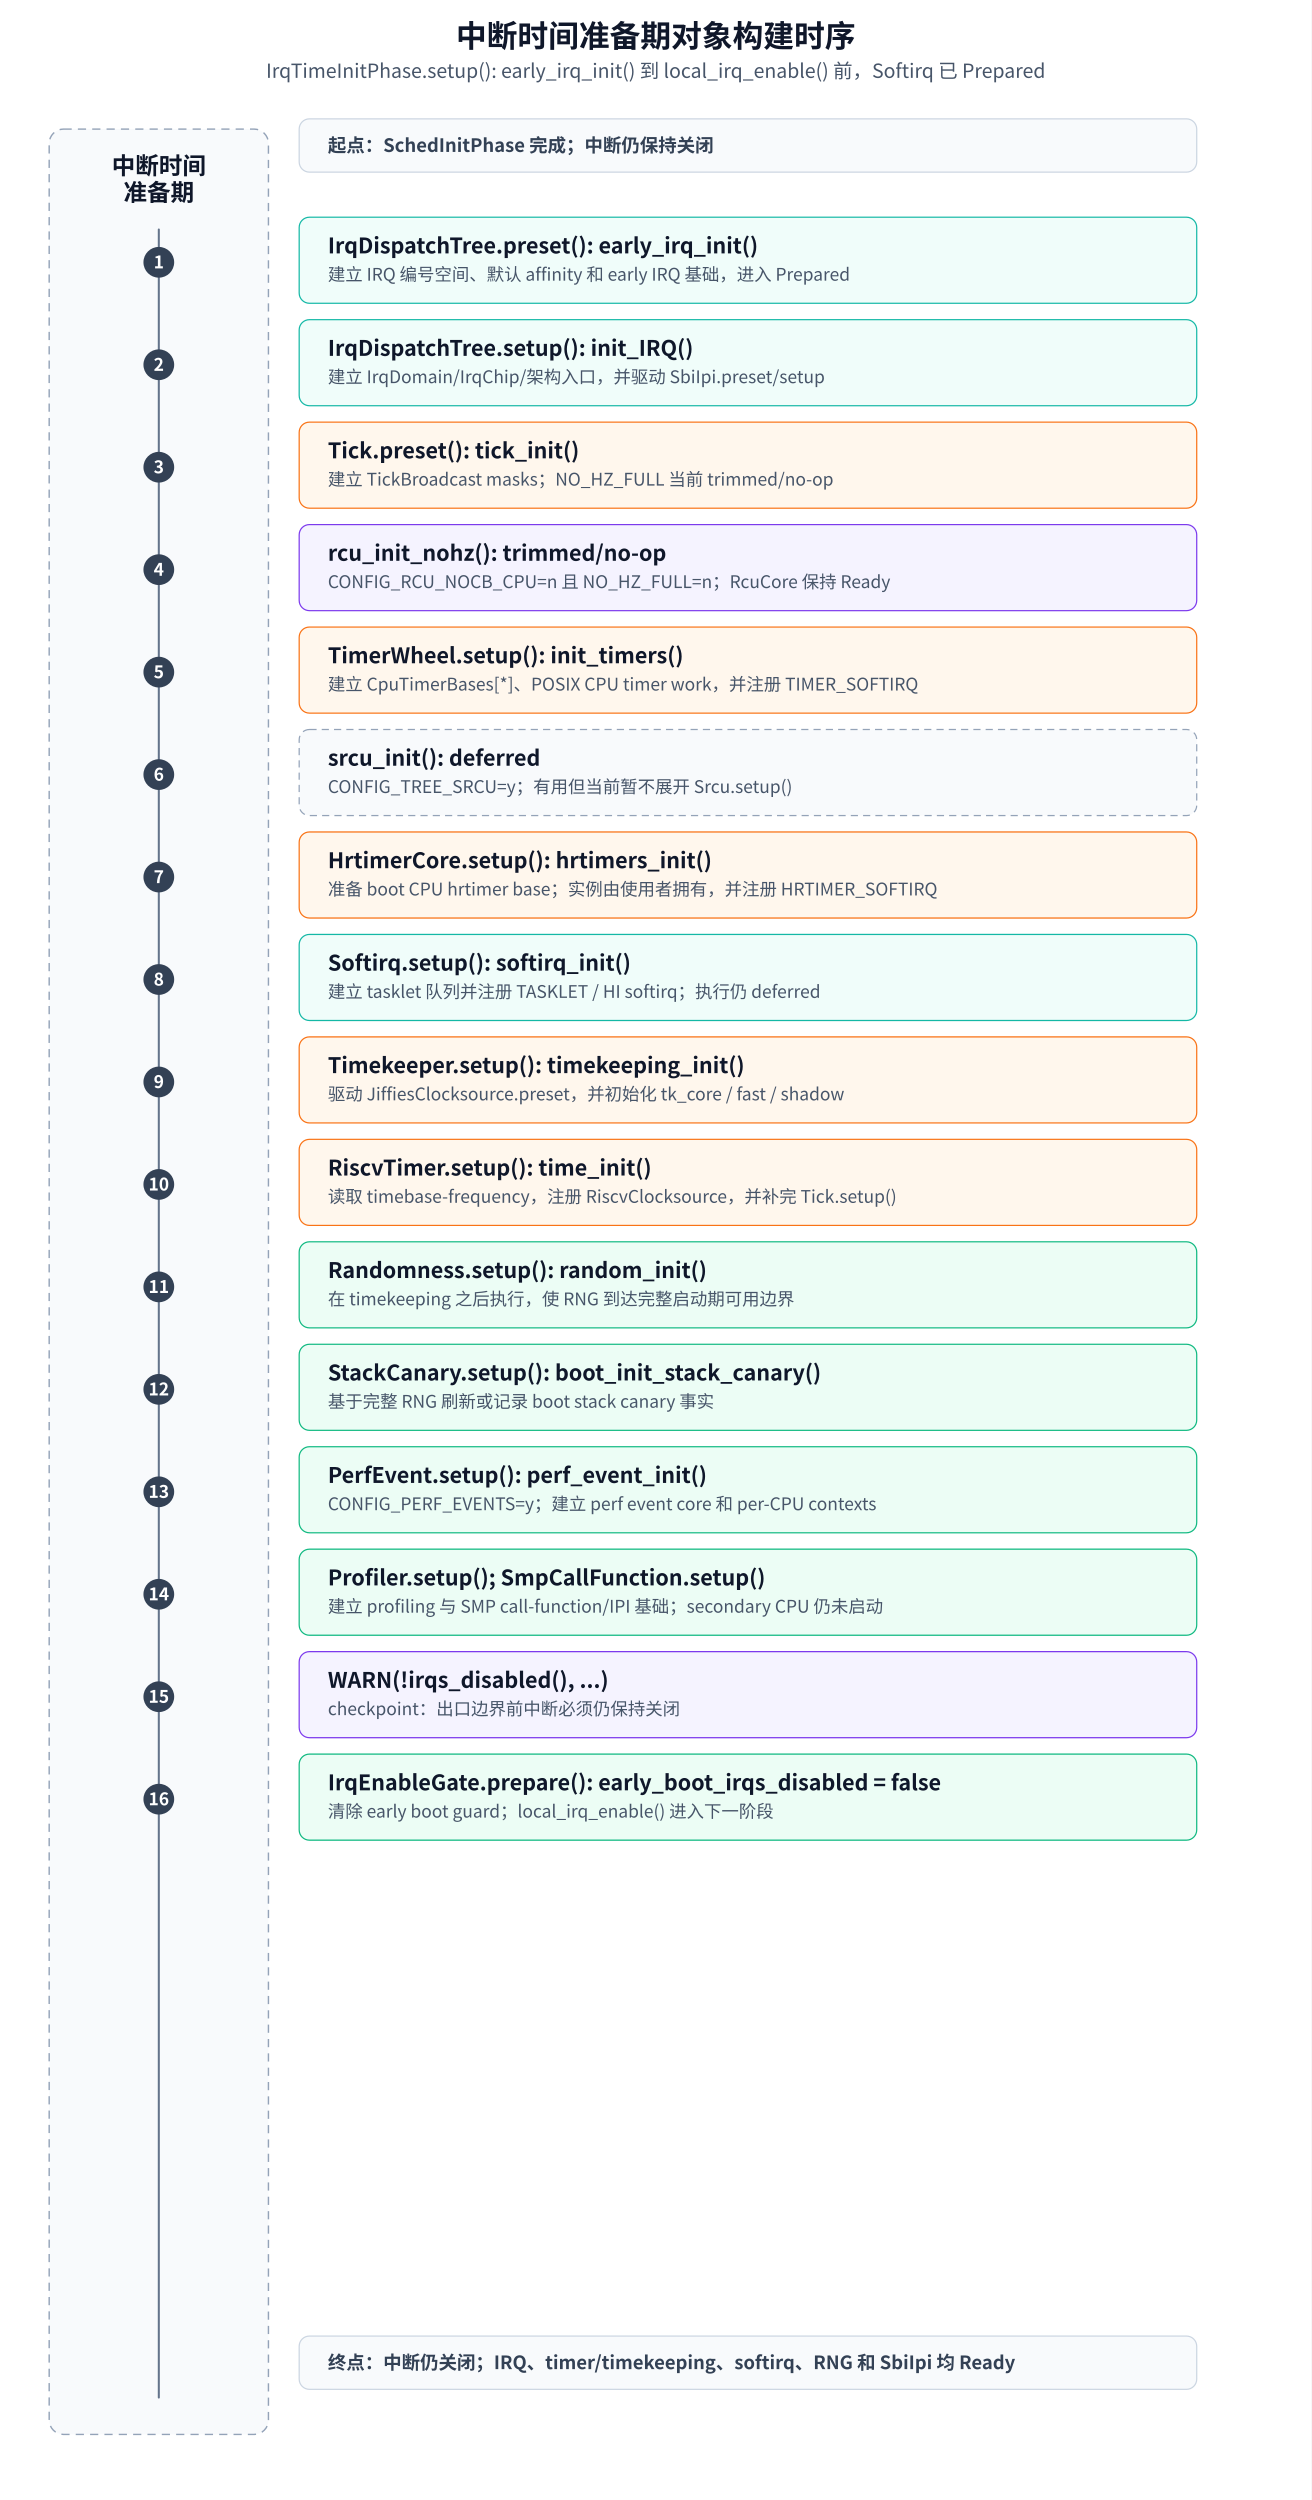
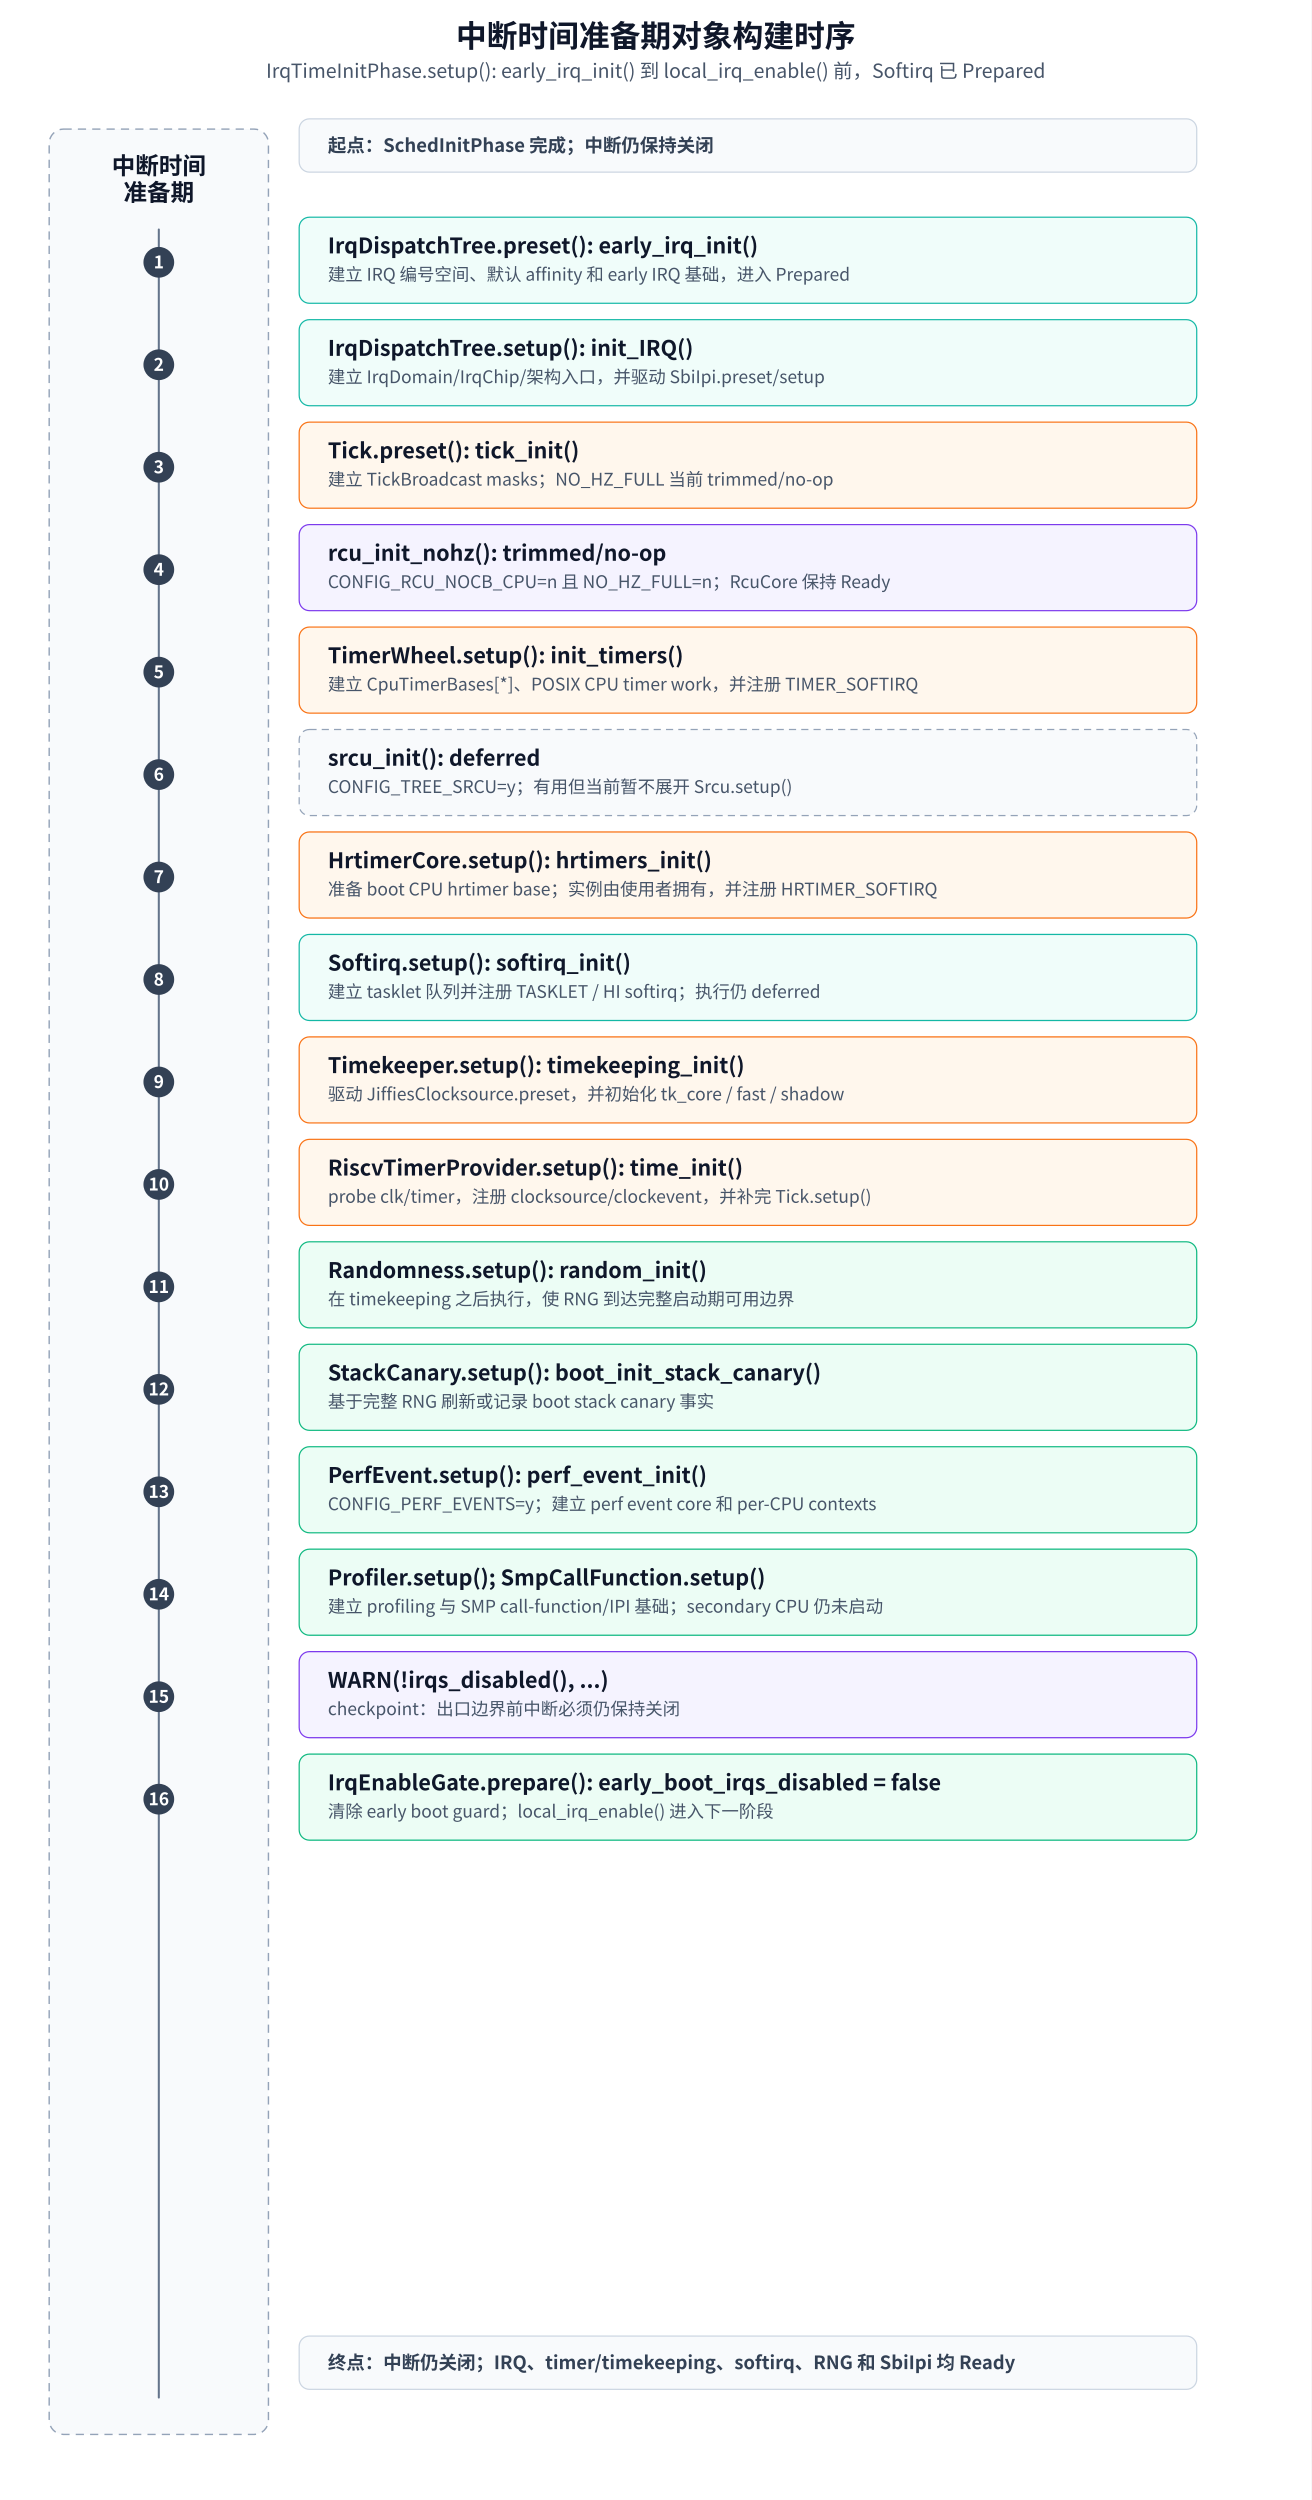
<svg xmlns="http://www.w3.org/2000/svg" width="1280" height="2440" viewBox="0 0 1280 2440" role="img" aria-labelledby="title desc">
  <defs>
    <style>
      text { font-family: "Microsoft YaHei", "Noto Sans CJK SC", "Source Han Sans SC", Arial, sans-serif; fill: #0f172a; }
      .title { font-size: 30px; font-weight: 600; }
      .subtitle { font-size: 19px; fill: #475569; }
      .lane { fill: #f8fafc; stroke: #94a3b8; stroke-width: 1.4; stroke-dasharray: 8 6; }
      .box { fill: #ffffff; stroke: #334155; stroke-width: 1.2; }
      .stage { fill: #f8fafc; stroke: #cbd5e1; stroke-width: 1.2; }
      .formal { fill: #ecfdf5; stroke: #10b981; }
      .irq { fill: #f0fdfa; stroke: #14b8a6; }
      .time { fill: #fff7ed; stroke: #f97316; }
      .checkpoint { fill: #f5f3ff; stroke: #7c3aed; }
      .deferred { fill: #f8fafc; stroke: #94a3b8; stroke-dasharray: 7 5; }
      .obj { font-size: 23px; font-weight: 600; dominant-baseline: middle; }
      .line1 { font-size: 21px; font-weight: 600; dominant-baseline: middle; }
      .line2 { font-size: 17px; fill: #475569; dominant-baseline: middle; }
      .boundary { font-size: 18px; font-weight: 600; fill: #334155; dominant-baseline: middle; }
      .num { font-size: 17px; font-weight: 600; fill: #ffffff; text-anchor: middle; dominant-baseline: middle; }
      .timeline { stroke: #64748b; stroke-width: 2; stroke-linecap: round; }
      .dot { fill: #334155; }
    </style>
  </defs>
  <rect x="0" y="0" width="1280" height="2440" fill="#ffffff" />
  <text x="640" y="46" text-anchor="middle" class="title">中断时间准备期对象构建时序</text>
  <text x="640" y="76" text-anchor="middle" class="subtitle">IrqTimeInitPhase.setup(): early_irq_init() 到 local_irq_enable() 前，Softirq 已 Prepared</text>
  <rect x="48" y="126" width="214" height="2250" rx="14" class="lane" />
  <text x="155" y="162" text-anchor="middle" class="obj">中断时间</text>
  <text x="155" y="188" text-anchor="middle" class="obj">准备期</text>
  <line x1="155" y1="224" x2="155" y2="2340" class="timeline" />
  <rect x="292" y="116" width="876" height="52" rx="10" class="stage" />
  <text x="320" y="142" class="boundary">起点：SchedInitPhase 完成；中断仍保持关闭</text>
  <g transform="translate(0 -48)">
    <g transform="translate(0 56)">
      <circle cx="155" cy="248" r="15" class="dot" />
      <text x="155" y="248" class="num">1</text>
      <rect x="292" y="204" width="876" height="84" rx="10" class="box irq" />
      <text x="320" y="232" class="line1">IrqDispatchTree.preset(): early_irq_init()</text>
      <text x="320" y="260" class="line2">建立 IRQ 编号空间、默认 affinity 和 early IRQ 基础，进入 Prepared</text>
    </g>
    <g transform="translate(0 156)">
      <circle cx="155" cy="248" r="15" class="dot" />
      <text x="155" y="248" class="num">2</text>
      <rect x="292" y="204" width="876" height="84" rx="10" class="box irq" />
      <text x="320" y="232" class="line1">IrqDispatchTree.setup(): init_IRQ()</text>
      <text x="320" y="260" class="line2">建立 IrqDomain/IrqChip/架构入口，并驱动 SbiIpi.preset/setup</text>
    </g>
    <g transform="translate(0 256)">
      <circle cx="155" cy="248" r="15" class="dot" />
      <text x="155" y="248" class="num">3</text>
      <rect x="292" y="204" width="876" height="84" rx="10" class="box time" />
      <text x="320" y="232" class="line1">Tick.preset(): tick_init()</text>
      <text x="320" y="260" class="line2">建立 TickBroadcast masks；NO_HZ_FULL 当前 trimmed/no-op</text>
    </g>
    <g transform="translate(0 356)">
      <circle cx="155" cy="248" r="15" class="dot" />
      <text x="155" y="248" class="num">4</text>
      <rect x="292" y="204" width="876" height="84" rx="10" class="box checkpoint" />
      <text x="320" y="232" class="line1">rcu_init_nohz(): trimmed/no-op</text>
      <text x="320" y="260" class="line2">CONFIG_RCU_NOCB_CPU=n 且 NO_HZ_FULL=n；RcuCore 保持 Ready</text>
    </g>
    <g transform="translate(0 456)">
      <circle cx="155" cy="248" r="15" class="dot" />
      <text x="155" y="248" class="num">5</text>
      <rect x="292" y="204" width="876" height="84" rx="10" class="box time" />
      <text x="320" y="232" class="line1">TimerWheel.setup(): init_timers()</text>
      <text x="320" y="260" class="line2">建立 CpuTimerBases[*]、POSIX CPU timer work，并注册 TIMER_SOFTIRQ</text>
    </g>
    <g transform="translate(0 556)">
      <circle cx="155" cy="248" r="15" class="dot" />
      <text x="155" y="248" class="num">6</text>
      <rect x="292" y="204" width="876" height="84" rx="10" class="box deferred" />
      <text x="320" y="232" class="line1">srcu_init(): deferred</text>
      <text x="320" y="260" class="line2">CONFIG_TREE_SRCU=y；有用但当前暂不展开 Srcu.setup()</text>
    </g>
    <g transform="translate(0 656)">
      <circle cx="155" cy="248" r="15" class="dot" />
      <text x="155" y="248" class="num">7</text>
      <rect x="292" y="204" width="876" height="84" rx="10" class="box time" />
      <text x="320" y="232" class="line1">HrtimerCore.setup(): hrtimers_init()</text>
      <text x="320" y="260" class="line2">准备 boot CPU hrtimer base；实例由使用者拥有，并注册 HRTIMER_SOFTIRQ</text>
    </g>
    <g transform="translate(0 756)">
      <circle cx="155" cy="248" r="15" class="dot" />
      <text x="155" y="248" class="num">8</text>
      <rect x="292" y="204" width="876" height="84" rx="10" class="box irq" />
      <text x="320" y="232" class="line1">Softirq.setup(): softirq_init()</text>
      <text x="320" y="260" class="line2">建立 tasklet 队列并注册 TASKLET / HI softirq；执行仍 deferred</text>
    </g>
    <g transform="translate(0 856)">
      <circle cx="155" cy="248" r="15" class="dot" />
      <text x="155" y="248" class="num">9</text>
      <rect x="292" y="204" width="876" height="84" rx="10" class="box time" />
      <text x="320" y="232" class="line1">Timekeeper.setup(): timekeeping_init()</text>
      <text x="320" y="260" class="line2">驱动 JiffiesClocksource.preset，并初始化 tk_core / fast / shadow</text>
    </g>
    <g transform="translate(0 956)">
      <circle cx="155" cy="248" r="15" class="dot" />
      <text x="155" y="248" class="num">10</text>
      <rect x="292" y="204" width="876" height="84" rx="10" class="box time" />
-       <text x="320" y="232" class="line1">RiscvTimer.setup(): time_init()</text>
-       <text x="320" y="260" class="line2">读取 timebase-frequency，注册 RiscvClocksource，并补完 Tick.setup()</text>
+       <text x="320" y="232" class="line1">RiscvTimerProvider.setup(): time_init()</text>
+       <text x="320" y="260" class="line2">probe clk/timer，注册 clocksource/clockevent，并补完 Tick.setup()</text>
    </g>
    <g transform="translate(0 1056)">
      <circle cx="155" cy="248" r="15" class="dot" />
      <text x="155" y="248" class="num">11</text>
      <rect x="292" y="204" width="876" height="84" rx="10" class="box formal" />
      <text x="320" y="232" class="line1">Randomness.setup(): random_init()</text>
      <text x="320" y="260" class="line2">在 timekeeping 之后执行，使 RNG 到达完整启动期可用边界</text>
    </g>
    <g transform="translate(0 1156)">
      <circle cx="155" cy="248" r="15" class="dot" />
      <text x="155" y="248" class="num">12</text>
      <rect x="292" y="204" width="876" height="84" rx="10" class="box formal" />
      <text x="320" y="232" class="line1">StackCanary.setup(): boot_init_stack_canary()</text>
      <text x="320" y="260" class="line2">基于完整 RNG 刷新或记录 boot stack canary 事实</text>
    </g>
    <g transform="translate(0 1256)">
      <circle cx="155" cy="248" r="15" class="dot" />
      <text x="155" y="248" class="num">13</text>
      <rect x="292" y="204" width="876" height="84" rx="10" class="box formal" />
      <text x="320" y="232" class="line1">PerfEvent.setup(): perf_event_init()</text>
      <text x="320" y="260" class="line2">CONFIG_PERF_EVENTS=y；建立 perf event core 和 per-CPU contexts</text>
    </g>
    <g transform="translate(0 1356)">
      <circle cx="155" cy="248" r="15" class="dot" />
      <text x="155" y="248" class="num">14</text>
      <rect x="292" y="204" width="876" height="84" rx="10" class="box formal" />
      <text x="320" y="232" class="line1">Profiler.setup(); SmpCallFunction.setup()</text>
      <text x="320" y="260" class="line2">建立 profiling 与 SMP call-function/IPI 基础；secondary CPU 仍未启动</text>
    </g>
    <g transform="translate(0 1456)">
      <circle cx="155" cy="248" r="15" class="dot" />
      <text x="155" y="248" class="num">15</text>
      <rect x="292" y="204" width="876" height="84" rx="10" class="box checkpoint" />
      <text x="320" y="232" class="line1">WARN(!irqs_disabled(), ...)</text>
      <text x="320" y="260" class="line2">checkpoint：出口边界前中断必须仍保持关闭</text>
    </g>
    <g transform="translate(0 1556)">
      <circle cx="155" cy="248" r="15" class="dot" />
      <text x="155" y="248" class="num">16</text>
      <rect x="292" y="204" width="876" height="84" rx="10" class="box formal" />
      <text x="320" y="232" class="line1">IrqEnableGate.prepare(): early_boot_irqs_disabled = false</text>
      <text x="320" y="260" class="line2">清除 early boot guard；local_irq_enable() 进入下一阶段</text>
    </g>
  </g>
  <rect x="292" y="2280" width="876" height="52" rx="10" class="stage" />
  <text x="320" y="2306" class="boundary">终点：中断仍关闭；IRQ、timer/timekeeping、softirq、RNG 和 SbiIpi 均 Ready</text>
</svg>
